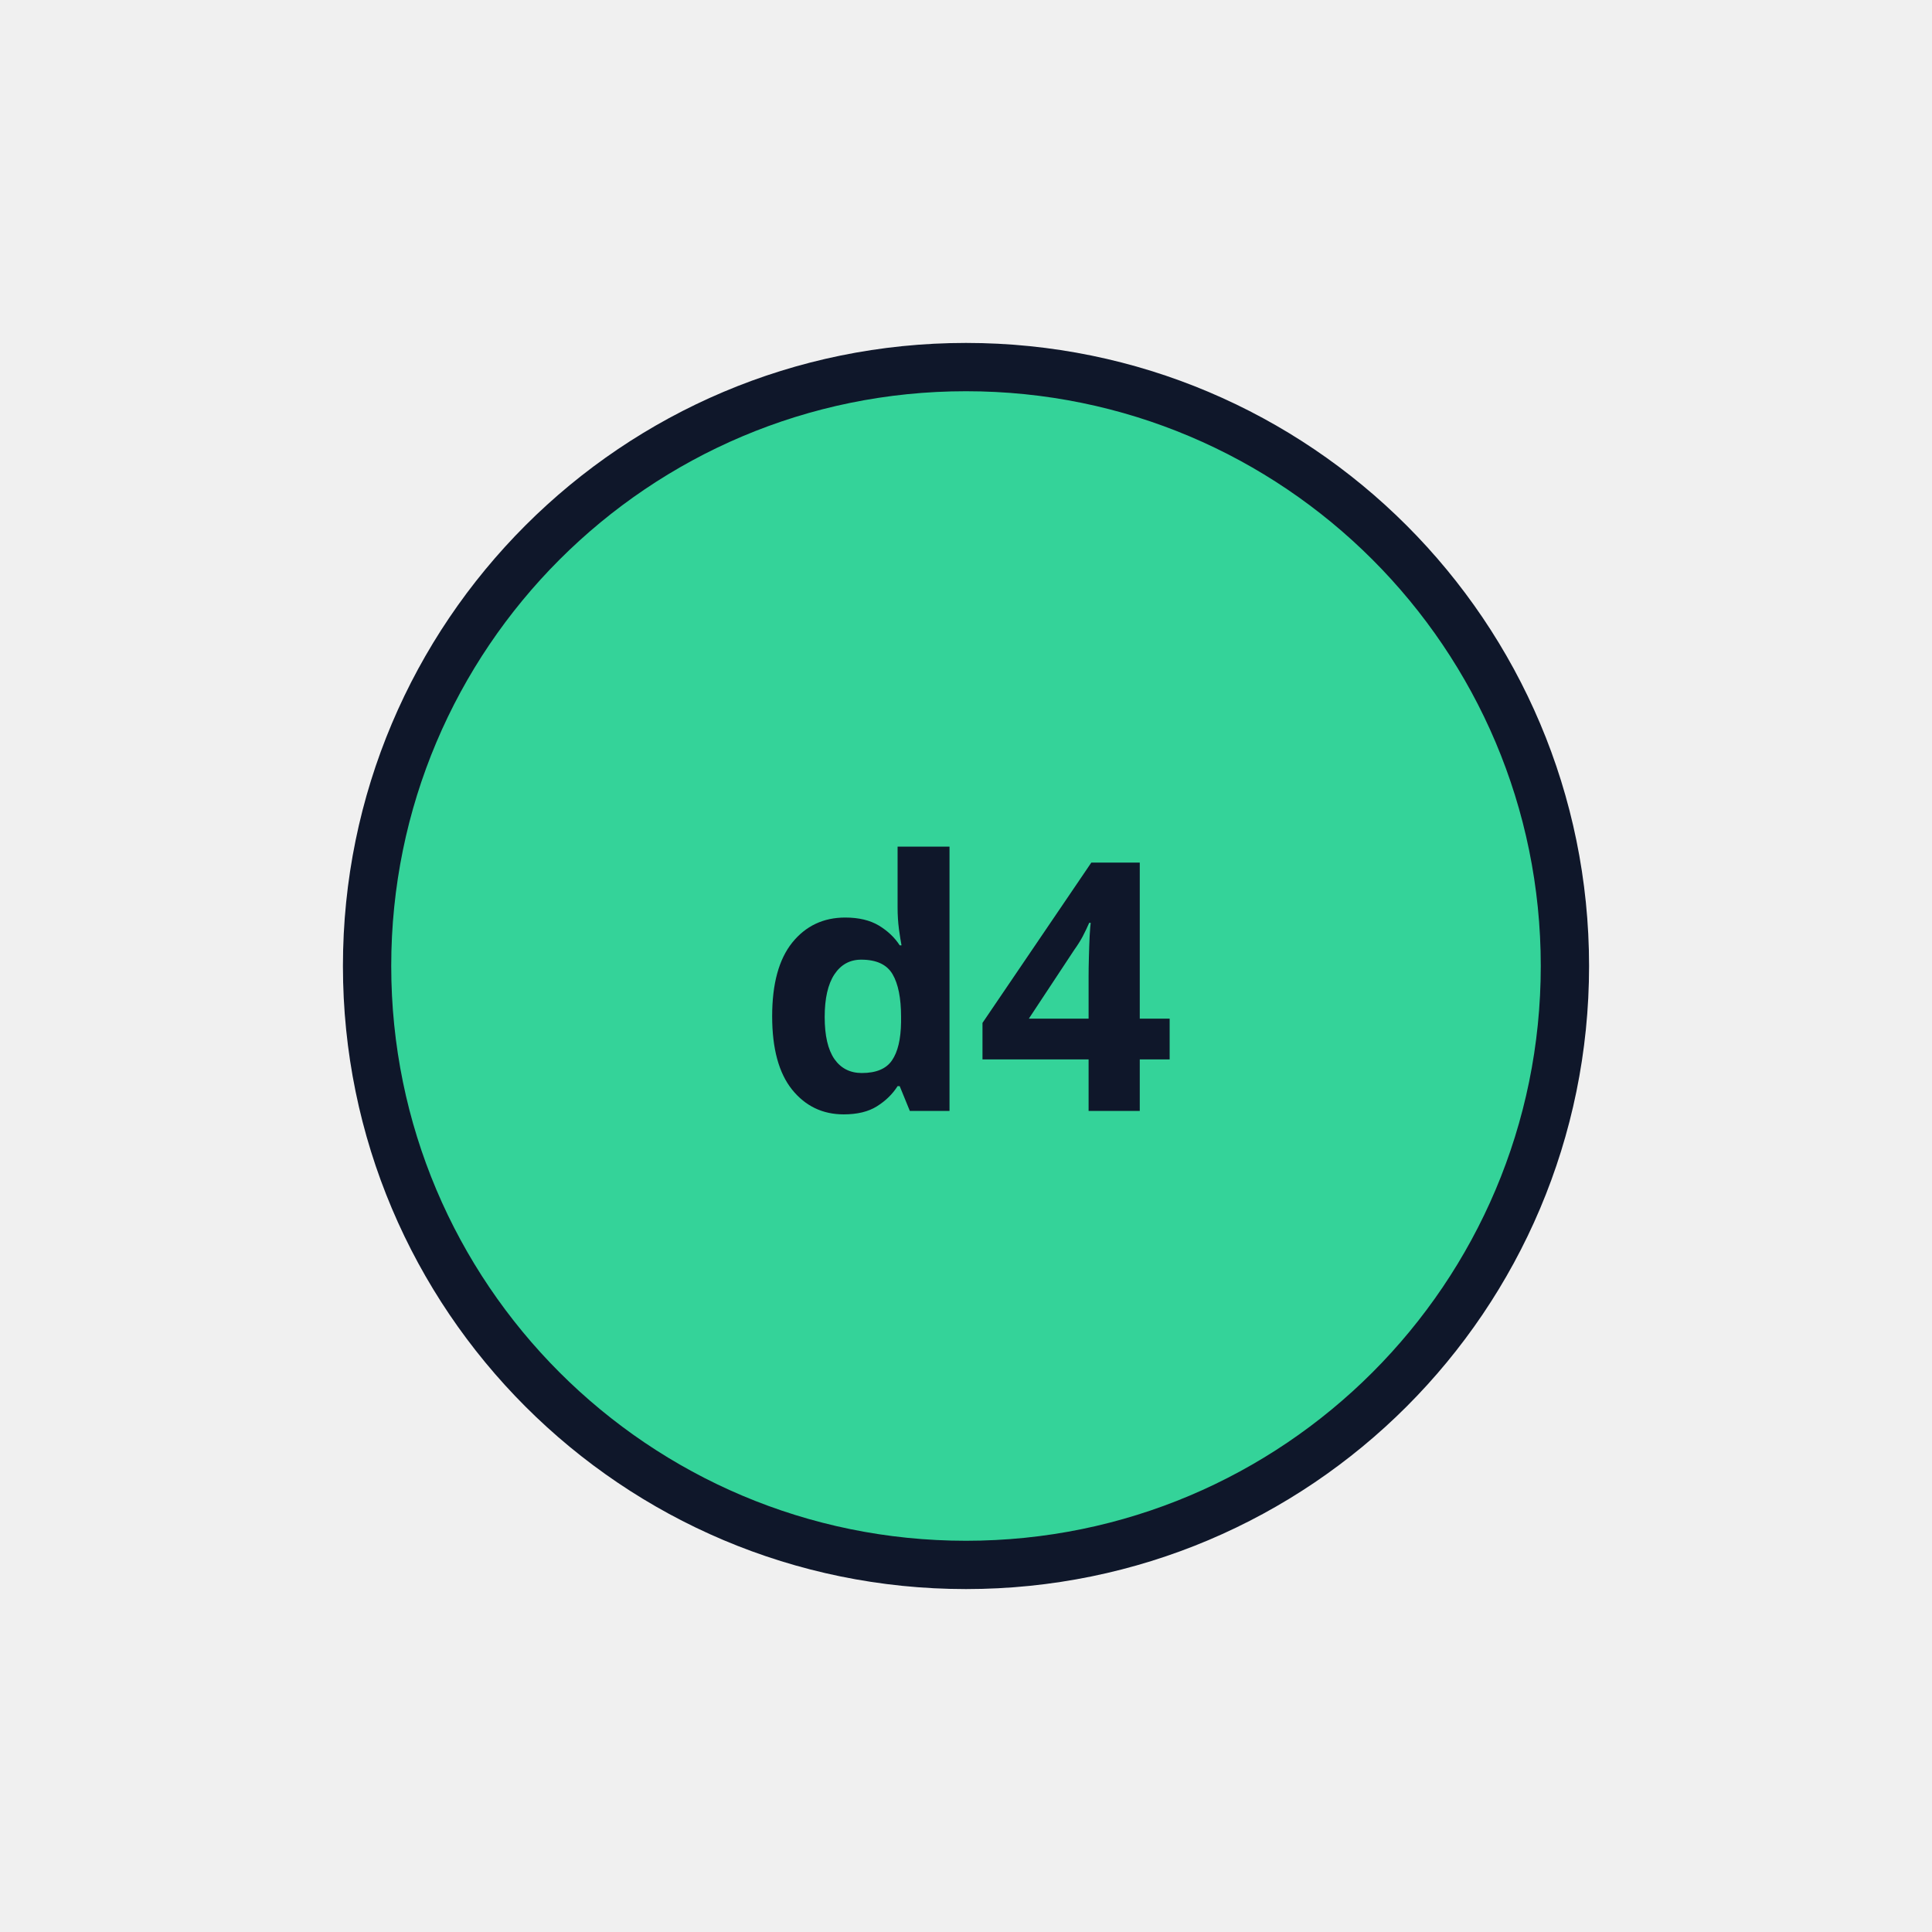
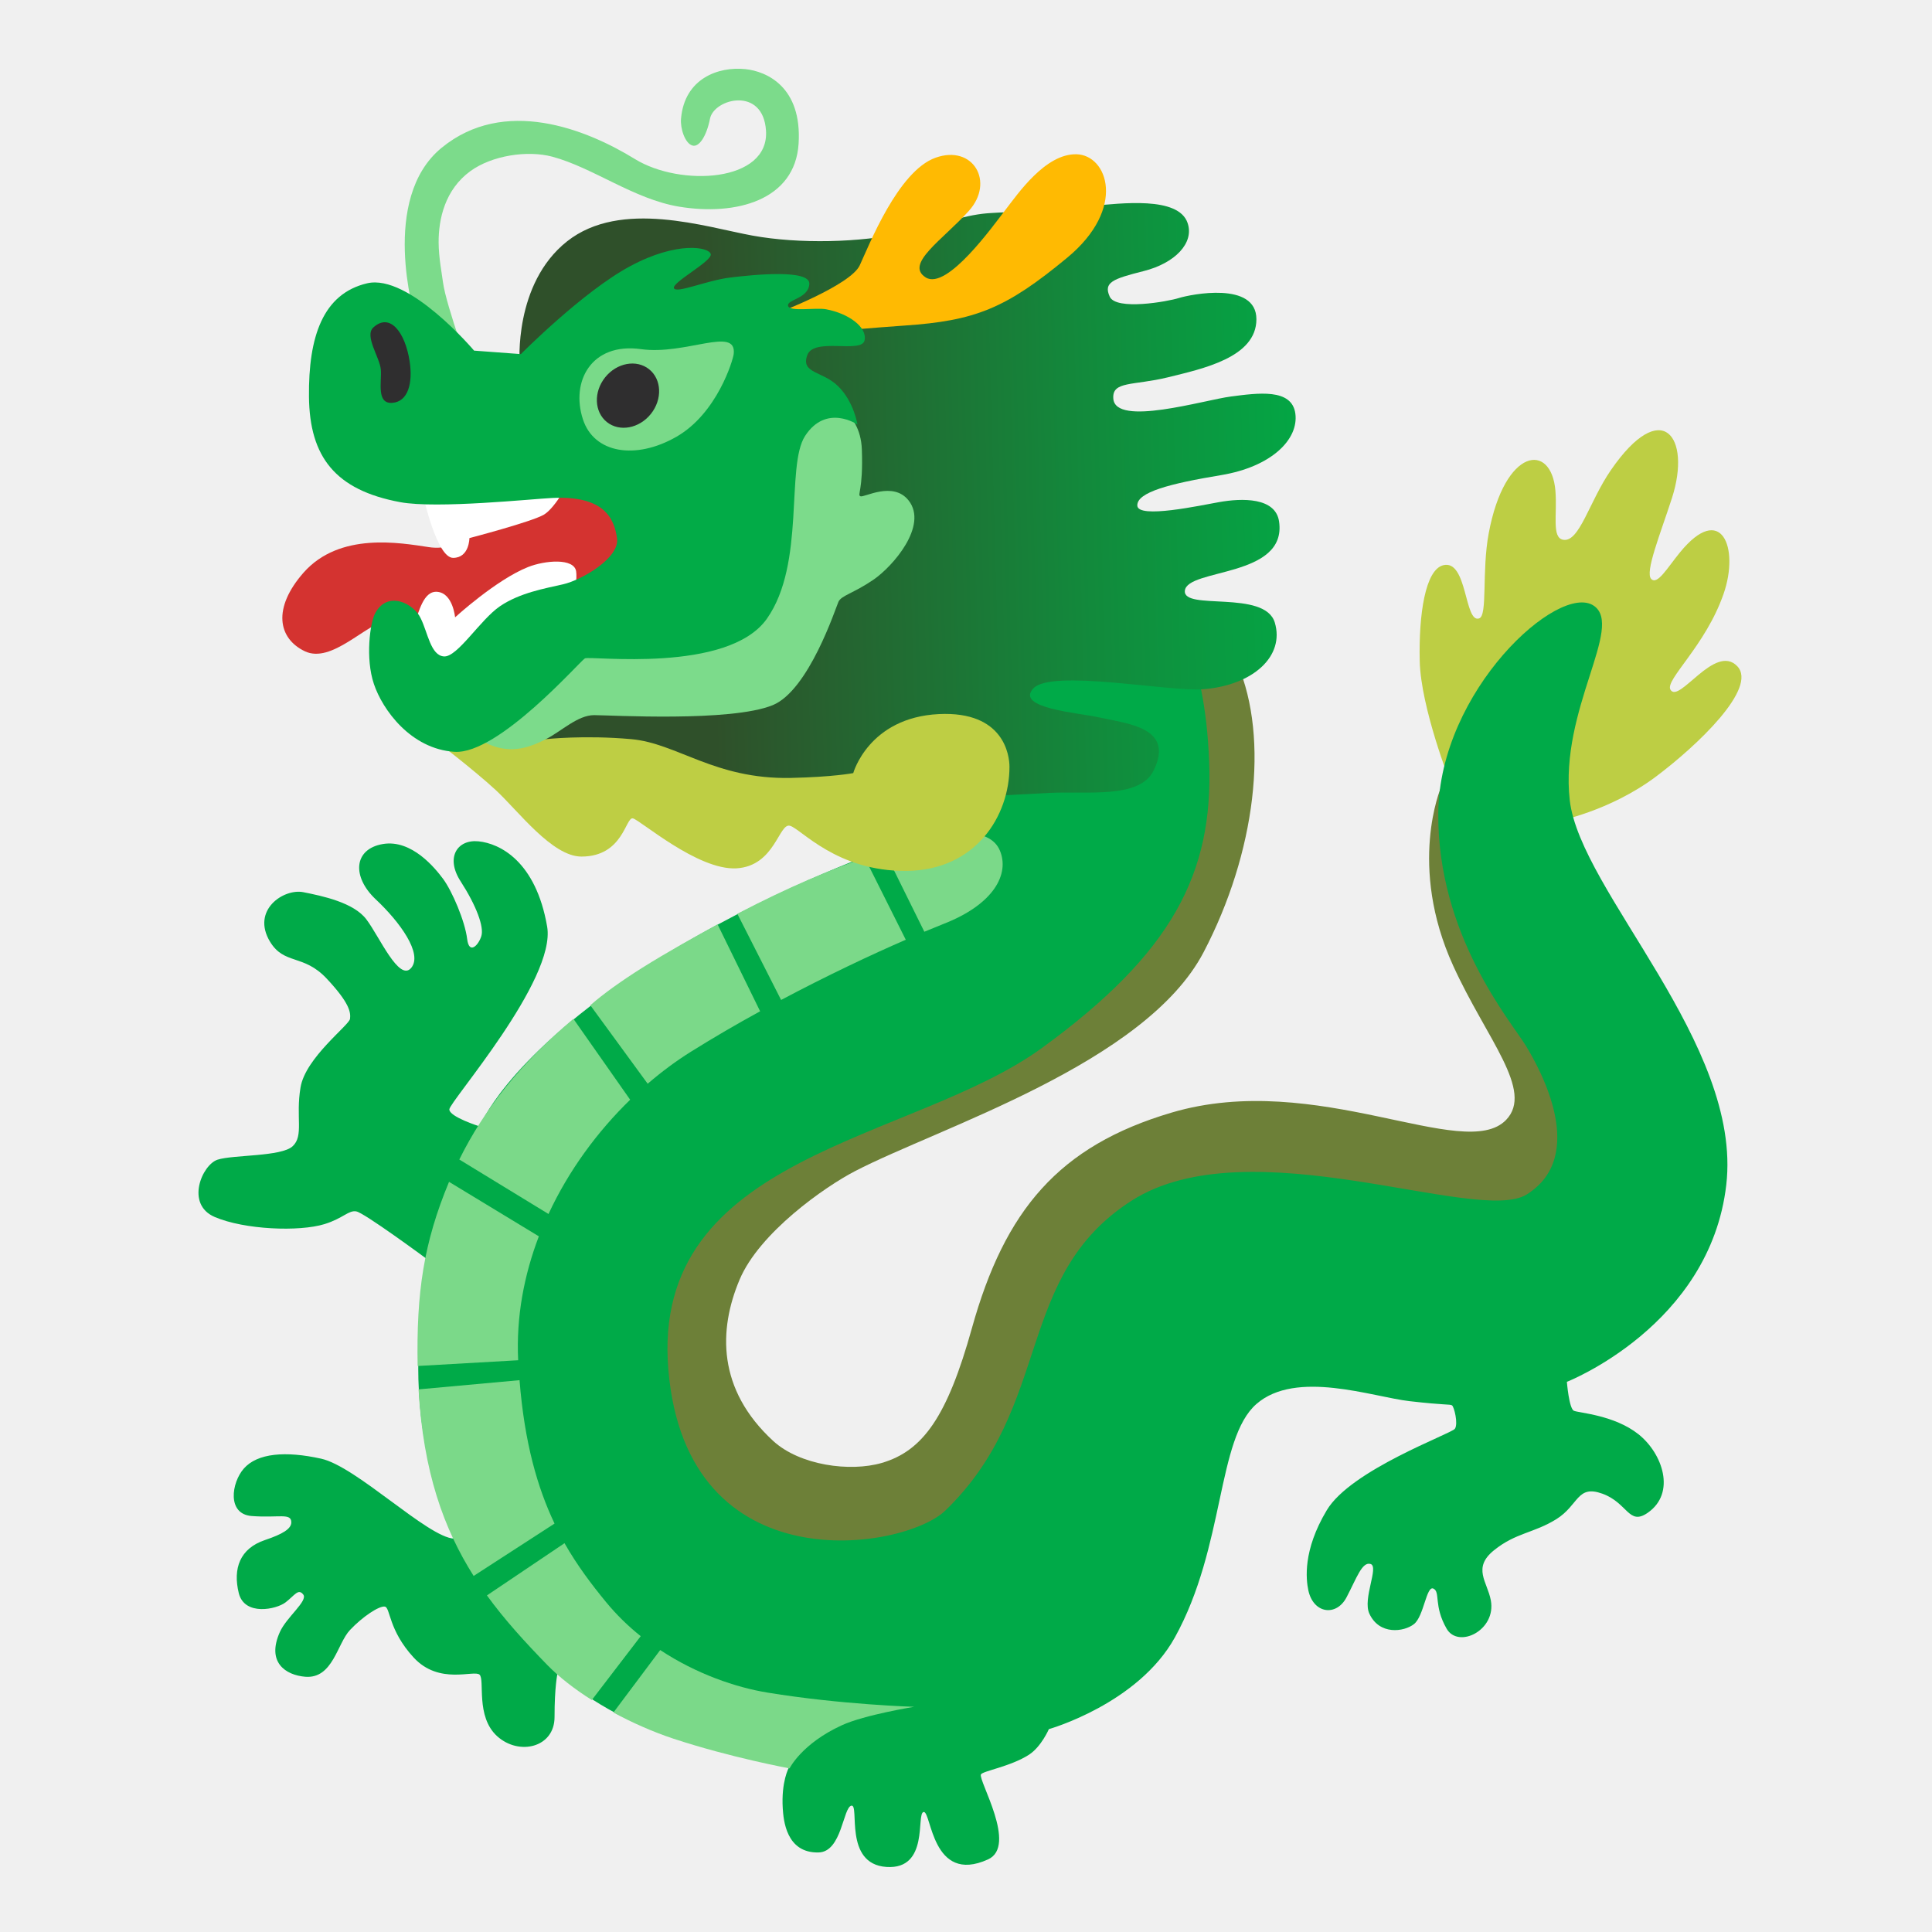
- <svg xmlns="http://www.w3.org/2000/svg" viewBox="0 0 200 200" role="img" aria-label="dragon stage 4">
-   <circle cx="100" cy="100" r="62" fill="#34d399" stroke="#0f172a" stroke-width="5" />
-   <text x="100" y="115" font-size="36" font-family="system-ui, sans-serif" font-weight="700" text-anchor="middle" fill="#0f172a">d4</text>
+ <svg xmlns="http://www.w3.org/2000/svg" version="1.1" id="Layer_3" x="0px" y="0px" viewBox="0 0 128 128" style="enable-background:new 0 0 128 128;" xml:space="preserve">
+   <path style="fill:#BDCE44;" d="M103.13,54.42c0,0,3.5-0.66,6.57-2.96c2.75-2.06,6.77-5.88,5.4-7.32c-1.48-1.55-3.87,2.53-4.43,1.55  c-0.37-0.65,2.32-2.89,3.52-6.34c1.07-3.07-0.15-6.11-2.89-2.75c-0.85,1.04-1.49,2.17-1.9,1.76c-0.44-0.44,0.61-3,1.38-5.39  c1.29-4.04-0.68-6.72-4.05-1.83c-1.44,2.08-2.09,4.82-3.17,4.62c-0.77-0.14-0.38-1.7-0.51-3.25c-0.27-3.23-3.36-2.87-4.42,2.83  c-0.47,2.52-0.06,5.43-0.63,5.63c-0.99,0.35-0.77-3.94-2.39-3.52c-1.18,0.31-1.62,3.24-1.55,6.34s2.04,8.09,2.04,8.09l2.75,5  L103.13,54.42z" />
+   <path style="fill:#6D8038;" d="M95.46,52.19c0,0-2.21,5.16,0.82,11.8c2.21,4.85,5.37,8.27,3.5,10.21  c-2.77,2.86-12.53-3.33-22.15-0.49C70.14,75.92,66.57,80.18,64.39,88c-1.63,5.85-3.24,8.12-5.96,8.92c-2.12,0.62-5.44,0.16-7.2-1.45  c-3.72-3.42-3.63-7.37-2.23-10.69c1.31-3.11,5.64-6.15,7.65-7.19c5.56-2.89,19.22-7.11,23.09-14.5c3.45-6.59,4.36-14.15,2.25-19.08  c-2.11-4.93-5.49-3.17-5.49-3.17l0.77,11.68L63.83,66.6L44.47,79.83L41.8,93.91l6.76,11.4l13.94-1.06l14.22-21.4l13.73-0.99  l13.02-0.7l4.93-13.8L95.46,52.19z" />
+   <path style="fill:#00AA48;" d="M105.59,40.13c-2.32-1.57-10.23,5.63-10.3,13.73c-0.07,8.09,4.81,13.8,5.8,15.42s4.11,7.3,0.07,9.85  c-3.24,2.06-18.37-4.58-26.19,0.42c-7.81,5-5.16,13.59-12.34,20.53c-2.69,2.61-17.15,5.02-18.35-9.34s16.19-15.06,24.78-21.33  c8.59-6.26,11.33-11.54,11.05-18.93c-0.28-7.39-2.46-9.71-2.46-9.71l-13.8,5.63l-6.34,10.28c0,0-8.27,3.03-15.58,7.95  c-8.61,5.8-10.14,10-10.14,10s-2.02-0.63-2.02-1.13s7.09-8.57,6.48-12.11c-0.75-4.34-3.14-5.51-4.55-5.65  c-1.41-0.14-2.21,1.08-1.17,2.67c1.03,1.6,1.55,3,1.36,3.61c-0.19,0.61-0.81,1.25-0.94,0.19c-0.14-1.17-0.99-3.17-1.6-3.99  c-0.5-0.67-2.06-2.63-3.99-2.3s-2.06,2.16-0.47,3.66c1.6,1.5,3.14,3.61,2.35,4.55c-0.8,0.94-2.11-2.09-2.96-3.21  c-0.84-1.13-2.93-1.56-4.18-1.81c-1.31-0.26-3.47,1.19-2.21,3.28c0.94,1.55,2.21,0.8,3.75,2.44s1.6,2.25,1.55,2.67  c-0.05,0.42-2.96,2.58-3.28,4.55c-0.33,1.97,0.23,3.19-0.52,3.89c-0.75,0.7-3.94,0.56-4.97,0.89c-1.03,0.33-2.16,2.96-0.19,3.8  c1.97,0.84,5.58,0.99,7.27,0.47c1.23-0.38,1.6-0.94,2.11-0.84c0.52,0.09,4.6,3.1,4.6,3.1s-0.58,4.34-0.49,8.02  c0.12,4.79,1.55,8.54,1.55,8.54s1.43,2.04,0.82,2.02c-1.74-0.07-6.48-4.79-8.82-5.3c-2.35-0.52-4.22-0.37-5.12,0.66  c-0.82,0.94-1.12,3.01,0.52,3.14c1.79,0.14,2.63-0.23,2.63,0.42c0,0.43-0.58,0.78-1.74,1.17c-1.67,0.56-2.14,1.89-1.74,3.52  c0.38,1.53,2.49,1.08,3.1,0.61s0.84-0.94,1.17-0.52c0.33,0.42-1.11,1.5-1.55,2.49c-0.89,1.99,0.36,2.85,1.69,2.96  c1.83,0.14,2.11-2.21,2.96-3.1c0.84-0.89,1.92-1.6,2.3-1.55c0.38,0.05,0.23,1.55,1.92,3.38c1.69,1.83,3.99,0.8,4.36,1.13  s-0.28,2.77,1.17,4.08c1.45,1.31,3.8,0.75,3.8-1.27s0.19-2.86,0.19-2.86s2.84,2.49,6.55,3.8c3.71,1.31,8.78,2.42,8.78,2.42  s-0.51,0.91-0.4,2.7c0.05,0.73,0.21,2.96,2.37,2.91c1.55-0.03,1.62-3,2.18-3.1c0.56-0.09-0.54,3.87,2.32,4.06  c2.86,0.19,1.95-3.54,2.46-3.64c0.52-0.09,0.53,4.84,4.27,3.14c1.97-0.89-0.66-5.24-0.47-5.63c0.12-0.23,1.97-0.52,3.19-1.31  c0.81-0.53,1.31-1.69,1.31-1.69s5.91-1.67,8.35-6.08c3.33-6.02,2.77-13.16,5.4-15.46c2.63-2.3,7.7-0.47,10.14-0.19  c2.44,0.28,2.67,0.19,2.82,0.28c0.14,0.09,0.42,1.22,0.19,1.55c-0.23,0.33-6.9,2.72-8.49,5.4c-1.6,2.67-1.37,4.58-1.22,5.3  c0.33,1.55,1.85,1.76,2.53,0.47c0.67-1.27,1.03-2.39,1.6-2.21c0.56,0.19-0.54,2.29-0.09,3.28c0.66,1.45,2.3,1.22,2.96,0.7  c0.66-0.52,0.82-2.58,1.29-2.35c0.47,0.23,0,1.13,0.87,2.65c0.77,1.35,3.31,0.12,2.93-1.88c-0.23-1.22-1.24-2.14,0.21-3.31  s2.63-1.13,4.13-2.06c1.5-0.94,1.36-2.3,3.05-1.69c1.69,0.61,1.74,2.14,3,1.27c1.9-1.31,0.99-3.94-0.61-5.21  c-1.6-1.27-3.94-1.41-4.27-1.55c-0.33-0.14-0.47-1.92-0.47-1.92s9.48-3.71,10.56-13.05c1.08-9.34-9.67-19.43-10.37-25.48  C103.32,47.01,107.62,41.5,105.59,40.13z" />
+   <path style="fill:#7BD989;" d="M40.64,113.46c1.28,0.69,2.64,1.29,3.97,1.73c3.82,1.26,7.7,1.97,7.7,1.97s0.8-1.64,3.47-2.86  c1.51-0.69,4.79-1.22,4.79-1.22s-4.83-0.14-9.71-0.94c-2.1-0.34-4.73-1.24-7.12-2.82L40.64,113.46z" />
+   <path style="fill:#7BD989;" d="M51.75,66.25c3.05-1.62,5.98-3,8.26-3.99l-2.72-5.43c-2.17,0.75-5,1.91-8.44,3.71L51.75,66.25z" />
+   <path style="fill:#7BD989;" d="M36.34,80.43c1.34-2.89,3.25-5.47,5.41-7.57l-3.76-5.36c-3.48,2.91-5.93,6.02-7.56,9.32L36.34,80.43z  " />
+   <path style="fill:#7BD989;" d="M29.75,78.3c-1.68,4.04-2.17,7.32-2.08,12.2l6.66-0.38c-0.14-2.87,0.39-5.64,1.37-8.21L29.75,78.3z" />
+   <path style="fill:#7BD989;" d="M32.26,105.7c1.19,1.64,2.55,3.12,4,4.61c0.77,0.79,1.79,1.59,2.95,2.32l3.24-4.23  c-0.83-0.66-1.6-1.41-2.3-2.26c-0.96-1.17-1.9-2.41-2.75-3.9L32.26,105.7z" />
+   <path style="fill:#7BD989;" d="M31.38,104.41c-1.97-3.11-3.34-6.88-3.65-12.36l6.69-0.61c0.33,4.15,1.19,7.13,2.32,9.5L31.38,104.41  z" />
+   <path style="fill:#7BD989;" d="M42.91,71.8c0.93-0.8,1.9-1.52,2.88-2.13c1.49-0.93,3.03-1.83,4.57-2.67l-2.82-5.76  c-1.48,0.81-3.32,1.83-5.01,2.89c-1.33,0.84-2.53,1.69-3.42,2.47L42.91,71.8z" />
+   <path style="fill:#7BD989;" d="M61.24,61.73c0.46-0.19,0.88-0.36,1.25-0.51c3.38-1.31,4.41-3.33,3.75-4.88  c-0.66-1.55-3.24-1.17-3.85-0.94c-0.25,0.09-1.54,0.29-3.79,0.99L61.24,61.73z" />
+   <path style="fill:none;stroke:#6D8038;stroke-miterlimit:10;" d="M76.38,50.34" />
+   <path style="fill:none;stroke:#6D8038;stroke-miterlimit:10;" d="M69.55,52.52" />
+   <linearGradient id="SVGID_1_" gradientUnits="userSpaceOnUse" x1="88.642" y1="32.751" x2="46.971" y2="33.877">
+     <stop offset="0" style="stop-color:#01AB46" />
+     <stop offset="0.396" style="stop-color:#128A3C" />
+     <stop offset="1" style="stop-color:#2F502A" />
+   </linearGradient>
+   <path style="fill:url(#SVGID_1_);" d="M34.43,24.11c0,0-0.42-5.3,3.14-8.12c3.57-2.82,9.2-0.94,12.29-0.38s7.13,0.47,10.04-0.19  c2.91-0.66,4.04-1.22,5.82-1.31s4.36-0.28,6.62-0.47c1.91-0.16,5.73-0.66,6.34,1.13c0.46,1.33-0.84,2.67-2.91,3.19  c-2.06,0.52-2.67,0.75-2.25,1.69s3.85,0.33,4.6,0.09c0.75-0.23,5.12-1.13,5.12,1.41s-3.57,3.28-5.87,3.85  c-2.3,0.56-3.7,0.23-3.61,1.41c0.14,1.88,6.01,0.09,7.79-0.14c1.78-0.23,4.04-0.56,4.27,1.13s-1.55,3.52-4.93,4.08  c-3.38,0.56-5.58,1.13-5.54,2.02s4.2-0.02,5.4-0.23c1.55-0.28,3.75-0.32,3.99,1.27c0.56,3.75-6.1,3.1-6.24,4.6  c-0.13,1.34,5.3-0.09,5.96,2.11c0.66,2.21-1.41,4.13-4.69,4.41c-2.28,0.2-10.09-1.36-11.31-0.05s2.96,1.61,4.36,1.92  c1.88,0.42,5.02,0.66,3.61,3.52c-0.92,1.88-4.36,1.36-6.87,1.48s-6.97,0.4-6.97,0.4l-10.04,0.47l-8.4-0.99l-5.3-1.97l-4.04-1.69  l-1.27-1.36l11.68-14.41L34.43,24.11z" />
+   <path style="fill:#BECE44;" d="M66.88,50.8c0,3.25-2.22,6.86-6.83,6.9c-4.61,0.04-6.97-2.78-7.71-2.99s-0.99,2.67-3.55,2.82  c-2.57,0.14-6.37-3.2-6.86-3.31c-0.49-0.11-0.63,2.53-3.41,2.53c-1.94,0-4.19-3.03-5.67-4.4s-4.12-3.38-4.12-3.38h7.46  c0,0,2.5-0.28,5.63,0c3.04,0.27,5.53,2.67,10.56,2.57c2.82-0.06,4.15-0.32,4.15-0.32s1.02-3.68,5.67-3.91  C66.53,47.1,66.88,50.06,66.88,50.8z" />
+   <path style="fill:#FFBA02;" d="M51.49,20.75c0,0,4.86-1.85,5.47-3.17c0.61-1.31,2.53-6.24,5.02-7.13c2.49-0.89,3.94,1.6,2.21,3.52  s-4.27,3.52-2.86,4.41s4.5-3.47,5.3-4.5s2.63-3.71,4.69-3.66c2.06,0.05,3.34,3.58-0.61,6.85c-4.08,3.38-6.1,4.18-10.79,4.5  c-4.69,0.33-6.95,0.63-6.95,0.63L51.49,20.75z" />
+   <path style="fill:#7CDB8B;" d="M27.48,20.96c0,0-2.35-7.79,1.78-11.17s9.53-1.27,12.81,0.75c3.01,1.85,8.9,1.54,8.68-1.88  c-0.19-2.96-3.44-2.13-3.71-0.8c-0.23,1.17-0.73,1.92-1.17,1.78c-0.5-0.15-0.81-1.16-0.75-1.78c0.23-2.67,2.49-3.47,4.27-3.28  c1.4,0.15,3.75,1.17,3.52,4.93s-4.15,4.81-7.93,4.18c-2.99-0.5-5.68-2.58-8.39-3.31c-1.66-0.44-4-0.08-5.43,0.96  c-1.67,1.22-2.11,3.15-2.1,4.74c0.01,1.01,0.2,1.94,0.29,2.63c0.21,1.57,1.97,6.34,1.97,6.34L27.48,20.96z" />
+   <path style="fill:#7CDB8B;" d="M54.61,26.5c0,0,2.39,0.52,2.49,3.28s-0.33,3-0.09,3.1s2.16-1.03,3.19,0.28  c1.3,1.66-1.03,4.36-2.35,5.26c-1.31,0.89-2.11,1.03-2.3,1.45c-0.19,0.42-1.96,5.87-4.36,6.85c-2.77,1.13-10.75,0.66-11.83,0.66  c-1.08,0-2.16,1.06-3.17,1.58s-1.99,0.86-3.17,0.57c-1.17-0.28-2.96-1.6-2.96-1.6L54.61,26.5z" />
+   <path style="fill:#D43330;" d="M38.61,38.79l2.86,0.14l1.45-5.12c0,0-3.99-1.36-5.4-1.08s-4.46,1.45-5.44,1.97  c-0.99,0.52-1.78,1.83-3.66,1.55c-1.88-0.28-5.91-1.03-8.31,1.69c-2.07,2.36-1.69,4.36,0.09,5.21c1.78,0.84,4.04-1.83,5.49-2.06  c1.45-0.23,3.66,0.8,3.66,0.8L38.61,38.79z" />
+   <path style="fill:#FFFFFF;" d="M28.05,32.88c0,0,0.89,4.08,1.97,4.08c1.08,0,1.08-1.31,1.08-1.31s4.13-1.08,4.93-1.55  c0.8-0.47,1.78-2.39,1.78-2.39l-7.32-0.52L28.05,32.88z" />
+   <path style="fill:#FFFFFF;" d="M27.95,44c0,0-0.84-1.83-0.52-2.63c0.33-0.8,0.61-2.25,1.55-2.16c1.03,0.1,1.17,1.69,1.17,1.69  s2.72-2.49,4.83-3.33c1.13-0.45,3.05-0.61,3.19,0.28c0.14,0.89-0.52,3.43-0.52,3.43L27.95,44z" />
+   <path style="fill:#02AB47;" d="M24.86,40.62c-0.35,0.64-0.66,3-0.09,4.69c0.56,1.69,2.44,4.32,5.35,4.5s8.31-6.01,8.63-6.19  c0.33-0.19,9.48,1.03,12.06-2.63c2.58-3.66,1.23-10.1,2.53-12.11c1.41-2.16,3.47-0.75,3.47-0.75s-0.23-1.5-1.27-2.53  c-1.03-1.03-2.49-0.84-2.06-2.06c0.42-1.22,3.61-0.09,3.8-0.99c0.19-0.89-1.09-1.79-2.55-2.06c-0.69-0.13-2.43,0.19-2.52-0.23  c-0.09-0.42,1.36-0.47,1.41-1.45c0.05-0.99-3.71-0.61-5.26-0.42c-1.55,0.19-3.57,1.08-3.71,0.7c-0.14-0.38,2.53-1.78,2.44-2.25  s-2.21-0.89-5.35,0.8c-3.14,1.69-7.23,5.82-7.23,5.82l-3.1-0.23c0,0-4.32-5.11-7.09-4.46c-2.92,0.69-3.89,3.52-3.85,7.51  s1.74,6.19,6.05,6.99c2.44,0.45,8.78-0.22,10.09-0.28c3.43-0.16,4.08,1.36,4.27,2.67s-2.35,2.77-3.57,3.05s-2.86,0.56-4.18,1.45  c-1.31,0.89-2.82,3.38-3.71,3.33c-0.89-0.05-1.08-1.6-1.55-2.53C27.44,40.01,25.7,39.08,24.86,40.62z" />
+   <path style="fill:#79DA89;" d="M48.61,23.45c-0.04,0.39-1.09,3.94-3.8,5.49c-2.71,1.55-5.46,1.09-6.19-1.16  c-0.82-2.51,0.56-5.1,3.84-4.65C45.42,23.55,48.82,21.58,48.61,23.45z" />
+   <ellipse transform="matrix(0.6249 -0.7807 0.7807 0.6249 -4.858 42.3191)" style="fill:#2F2E2F;" cx="41.61" cy="26.21" rx="2.24" ry="1.94" />
+   <path style="fill:#2F2E2F;" d="M24.74,21.69c-0.62,0.56,0.42,1.98,0.49,2.79s-0.31,2.28,0.75,2.21c1.06-0.07,1.38-1.31,1.16-2.75  C26.84,22,25.83,20.7,24.74,21.69z" />
</svg>
